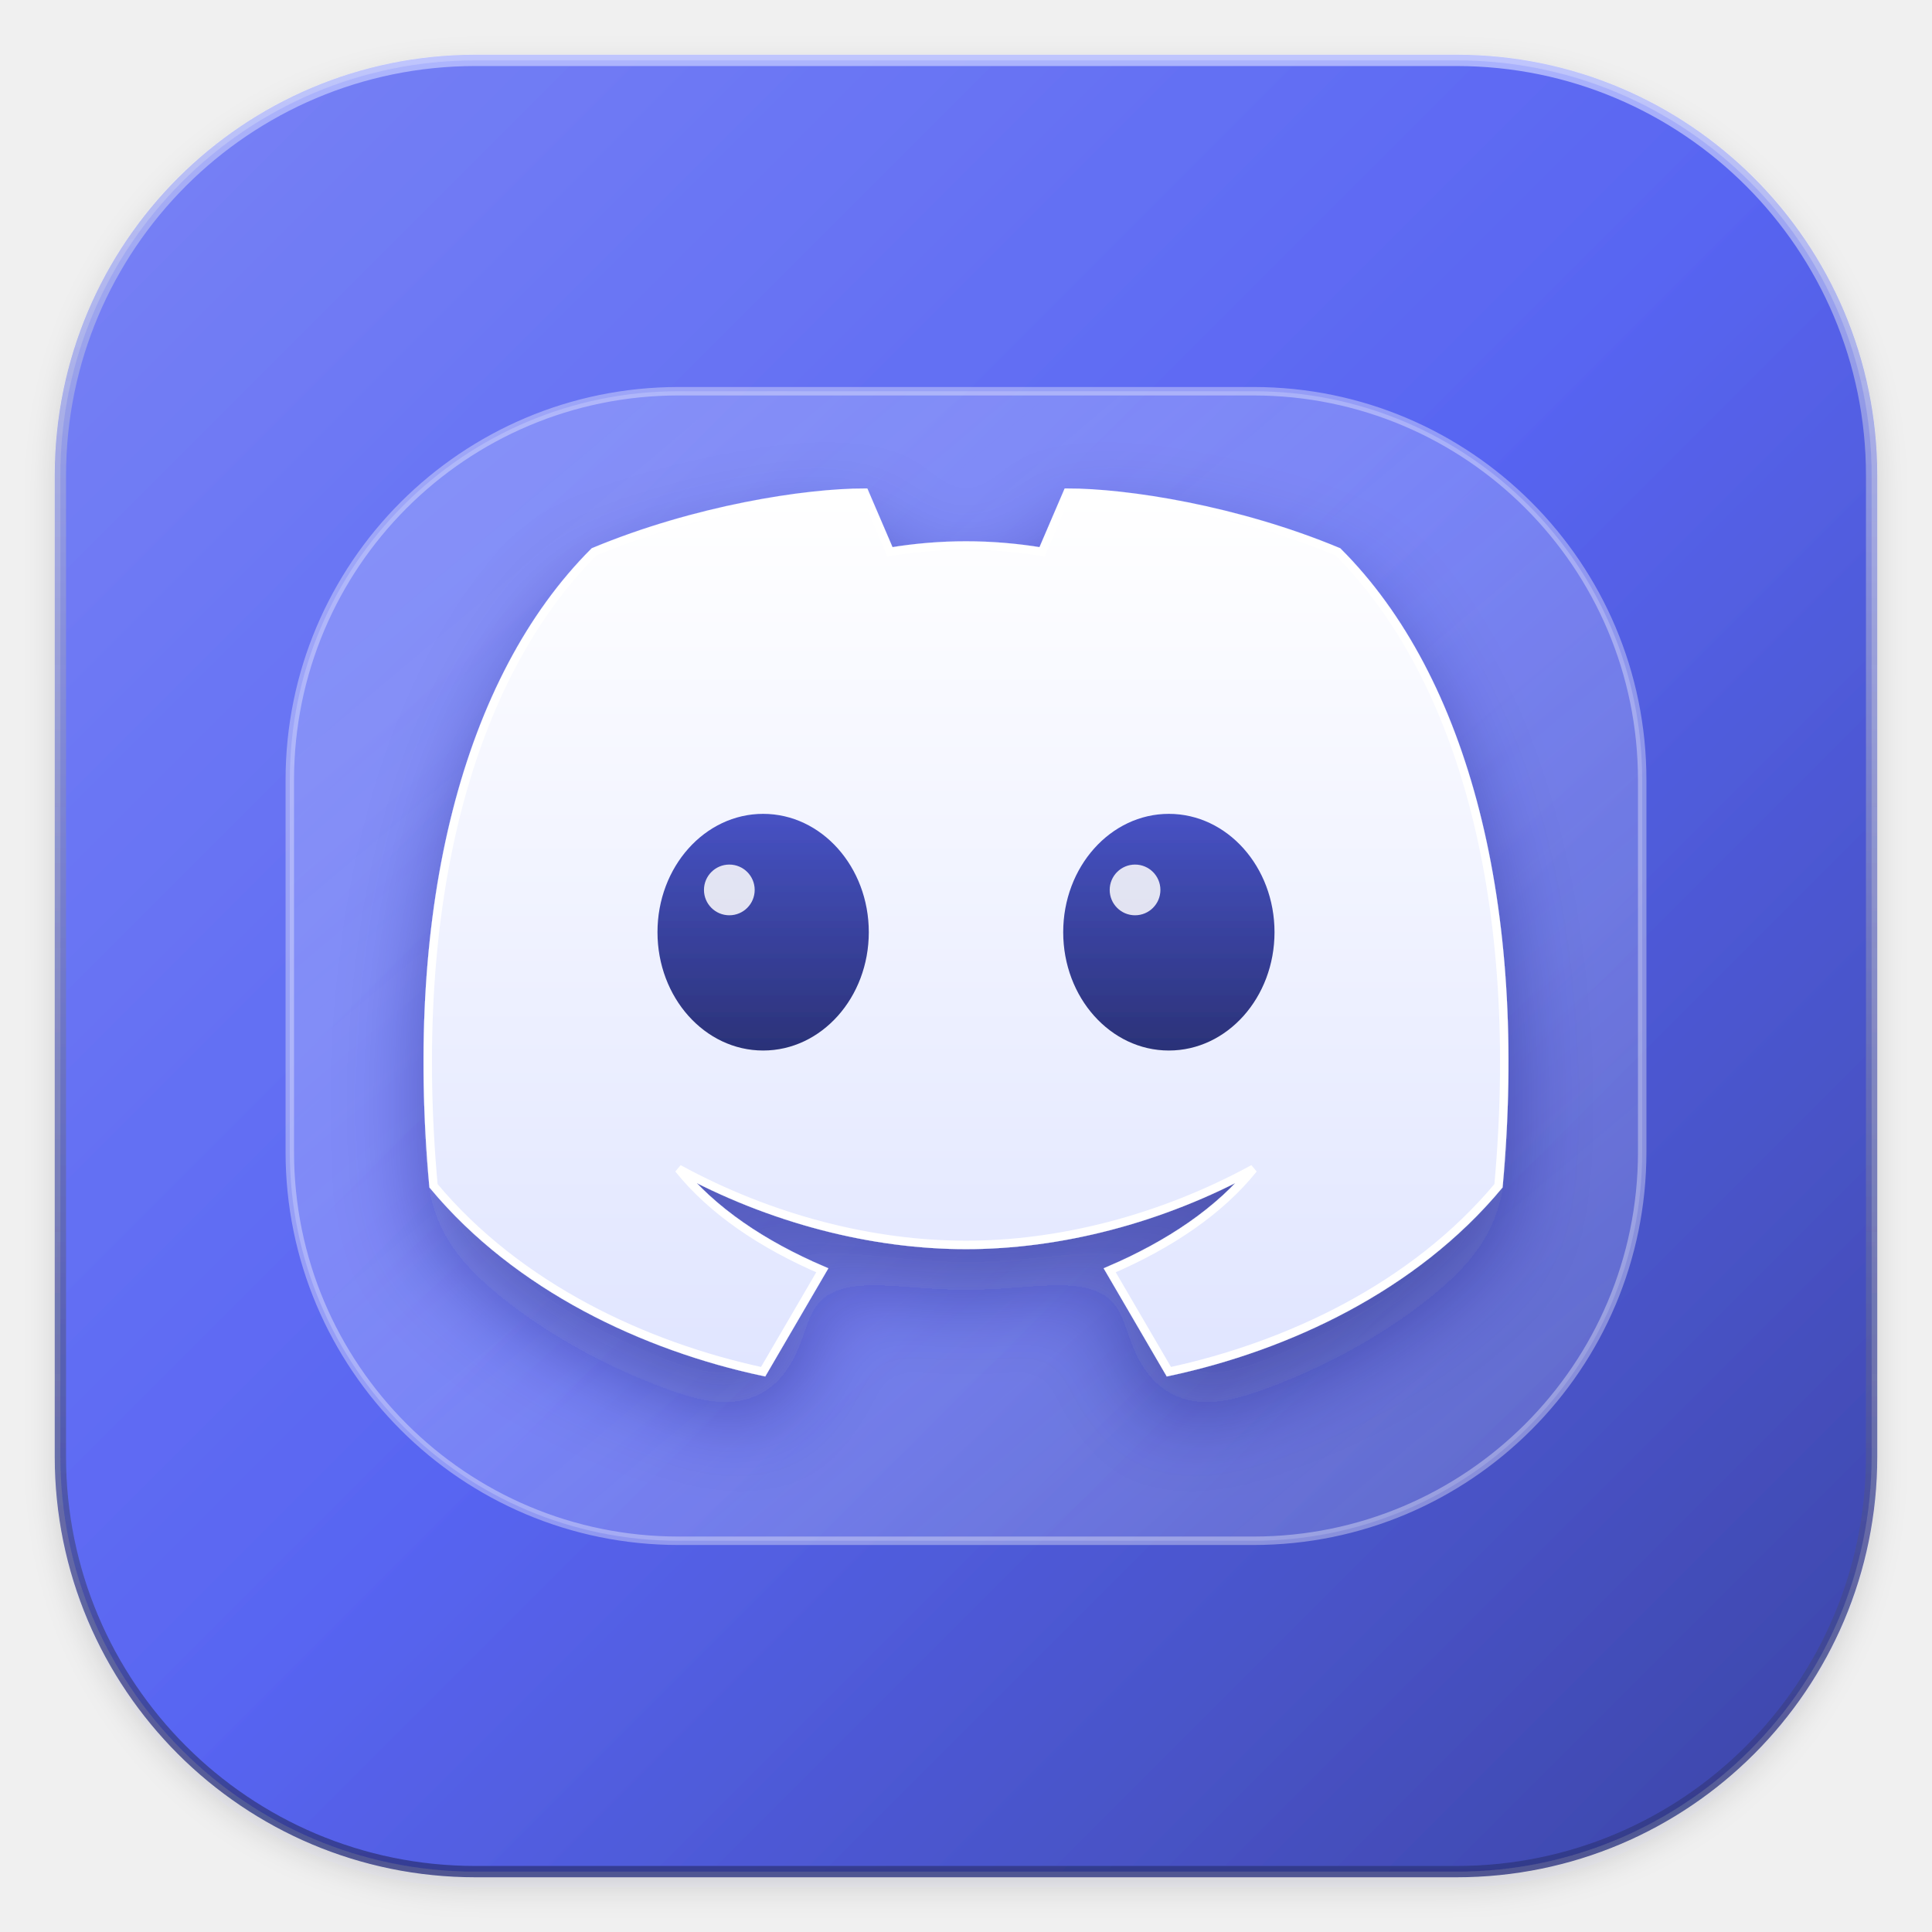
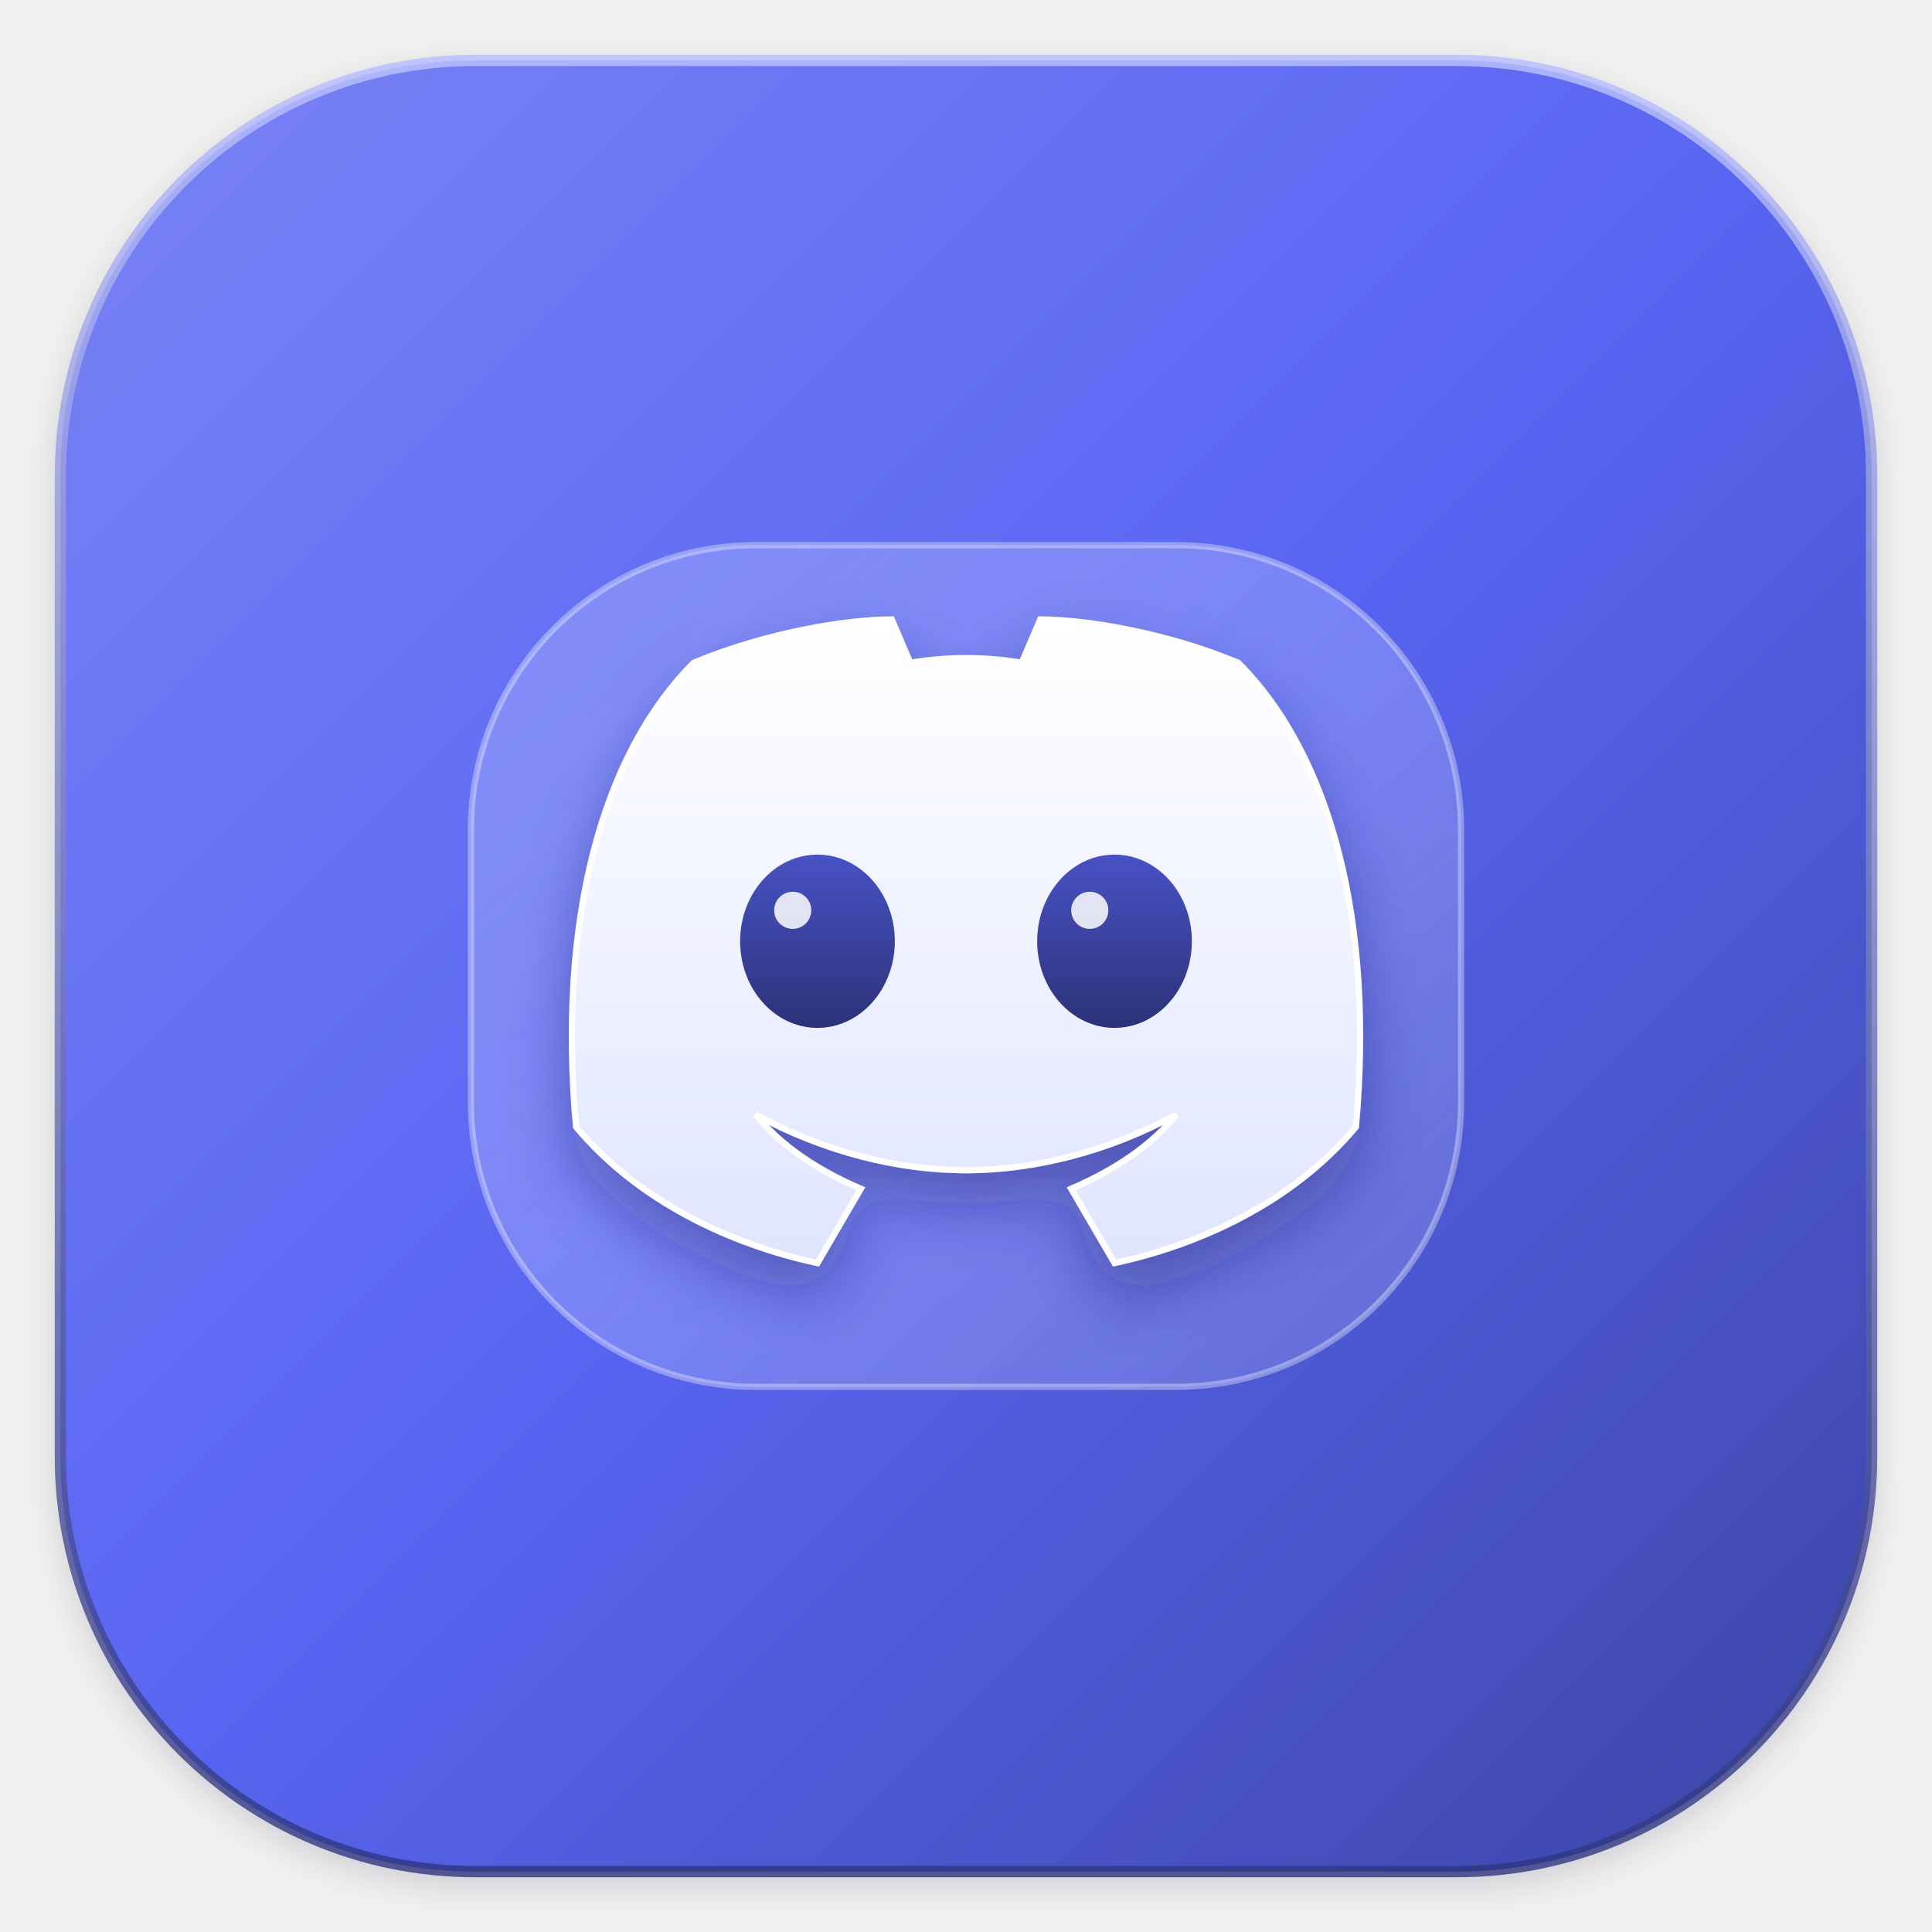
<svg xmlns="http://www.w3.org/2000/svg" viewBox="0 0 512 512" width="100%" height="100%">
  <defs>
    <filter id="dc-base-shadow" x="-15%" y="-10%" width="130%" height="135%">
      <feDropShadow dx="0" dy="14" stdDeviation="16" flood-color="#0D1033" flood-opacity="0.28" />
      <feDropShadow dx="0" dy="3" stdDeviation="4" flood-color="#0D1033" flood-opacity="0.14" />
    </filter>
    <filter id="dc-visor-shadow" x="-20%" y="-20%" width="140%" height="145%">
      <feDropShadow dx="0" dy="10" stdDeviation="10" flood-color="#1E1F66" flood-opacity="0.38" />
    </filter>
    <linearGradient id="dc-bg" x1="0%" y1="0%" x2="100%" y2="100%">
      <stop offset="0%" stop-color="#7983F5" />
      <stop offset="50%" stop-color="#5865F2" />
      <stop offset="100%" stop-color="#3C45A5" />
    </linearGradient>
    <linearGradient id="dc-border" x1="0%" y1="0%" x2="0%" y2="100%">
      <stop offset="0%" stop-color="#B8BFFF" stop-opacity="0.85" />
      <stop offset="100%" stop-color="#2E3580" stop-opacity="0.8" />
    </linearGradient>
    <linearGradient id="dc-back-plate" x1="0%" y1="0%" x2="100%" y2="100%">
      <stop offset="0%" stop-color="#A6B0FF" stop-opacity="0.42" />
      <stop offset="100%" stop-color="#FFFFFF" stop-opacity="0.12" />
    </linearGradient>
    <linearGradient id="dc-clyde" x1="0%" y1="0%" x2="0%" y2="100%">
      <stop offset="0%" stop-color="#FFFFFF" />
      <stop offset="100%" stop-color="#E0E5FF" />
    </linearGradient>
    <linearGradient id="dc-eye" x1="0%" y1="0%" x2="0%" y2="100%">
      <stop offset="0%" stop-color="#4752C4" />
      <stop offset="100%" stop-color="#2B3278" />
    </linearGradient>
  </defs>
  <rect x="16" y="16" width="480" height="480" rx="110" ry="110" fill="url(#dc-bg)" stroke="url(#dc-border)" stroke-width="3" filter="url(#dc-base-shadow)" />
-   <g transform="translate(256, 256) scale(1.12) translate(-256, -256)">
+   <g transform="translate(256, 256) scale(0.82) translate(-256, -256)">
    <rect x="96" y="120" width="320" height="272" rx="92" fill="url(#dc-back-plate)" stroke="#FFFFFF" stroke-opacity="0.35" stroke-width="2" />
    <g filter="url(#dc-visor-shadow)">
      <path d="M 168 158 C 192 148, 218 144, 232 144 L 238 158 C 250 156, 262 156, 274 158 L 280 144 C 294 144, 320 148, 344 158 C 374 188, 388 242, 382 308 C 362 332, 332 346, 304 352 L 290 328 C 304 322, 316 314, 324 304 C 302 316, 278 322, 256 322 C 234 322, 210 316, 188 304 C 196 314, 208 322, 222 328 L 208 352 C 180 346, 150 332, 130 308 C 124 242, 138 188, 168 158 Z" fill="url(#dc-clyde)" stroke="#FFFFFF" stroke-width="2" />
      <ellipse cx="208" cy="248" rx="25" ry="28" fill="url(#dc-eye)" />
      <ellipse cx="304" cy="248" rx="25" ry="28" fill="url(#dc-eye)" />
      <circle cx="200" cy="238" r="6" fill="#FFFFFF" opacity="0.85" />
      <circle cx="296" cy="238" r="6" fill="#FFFFFF" opacity="0.85" />
    </g>
  </g>
</svg>
